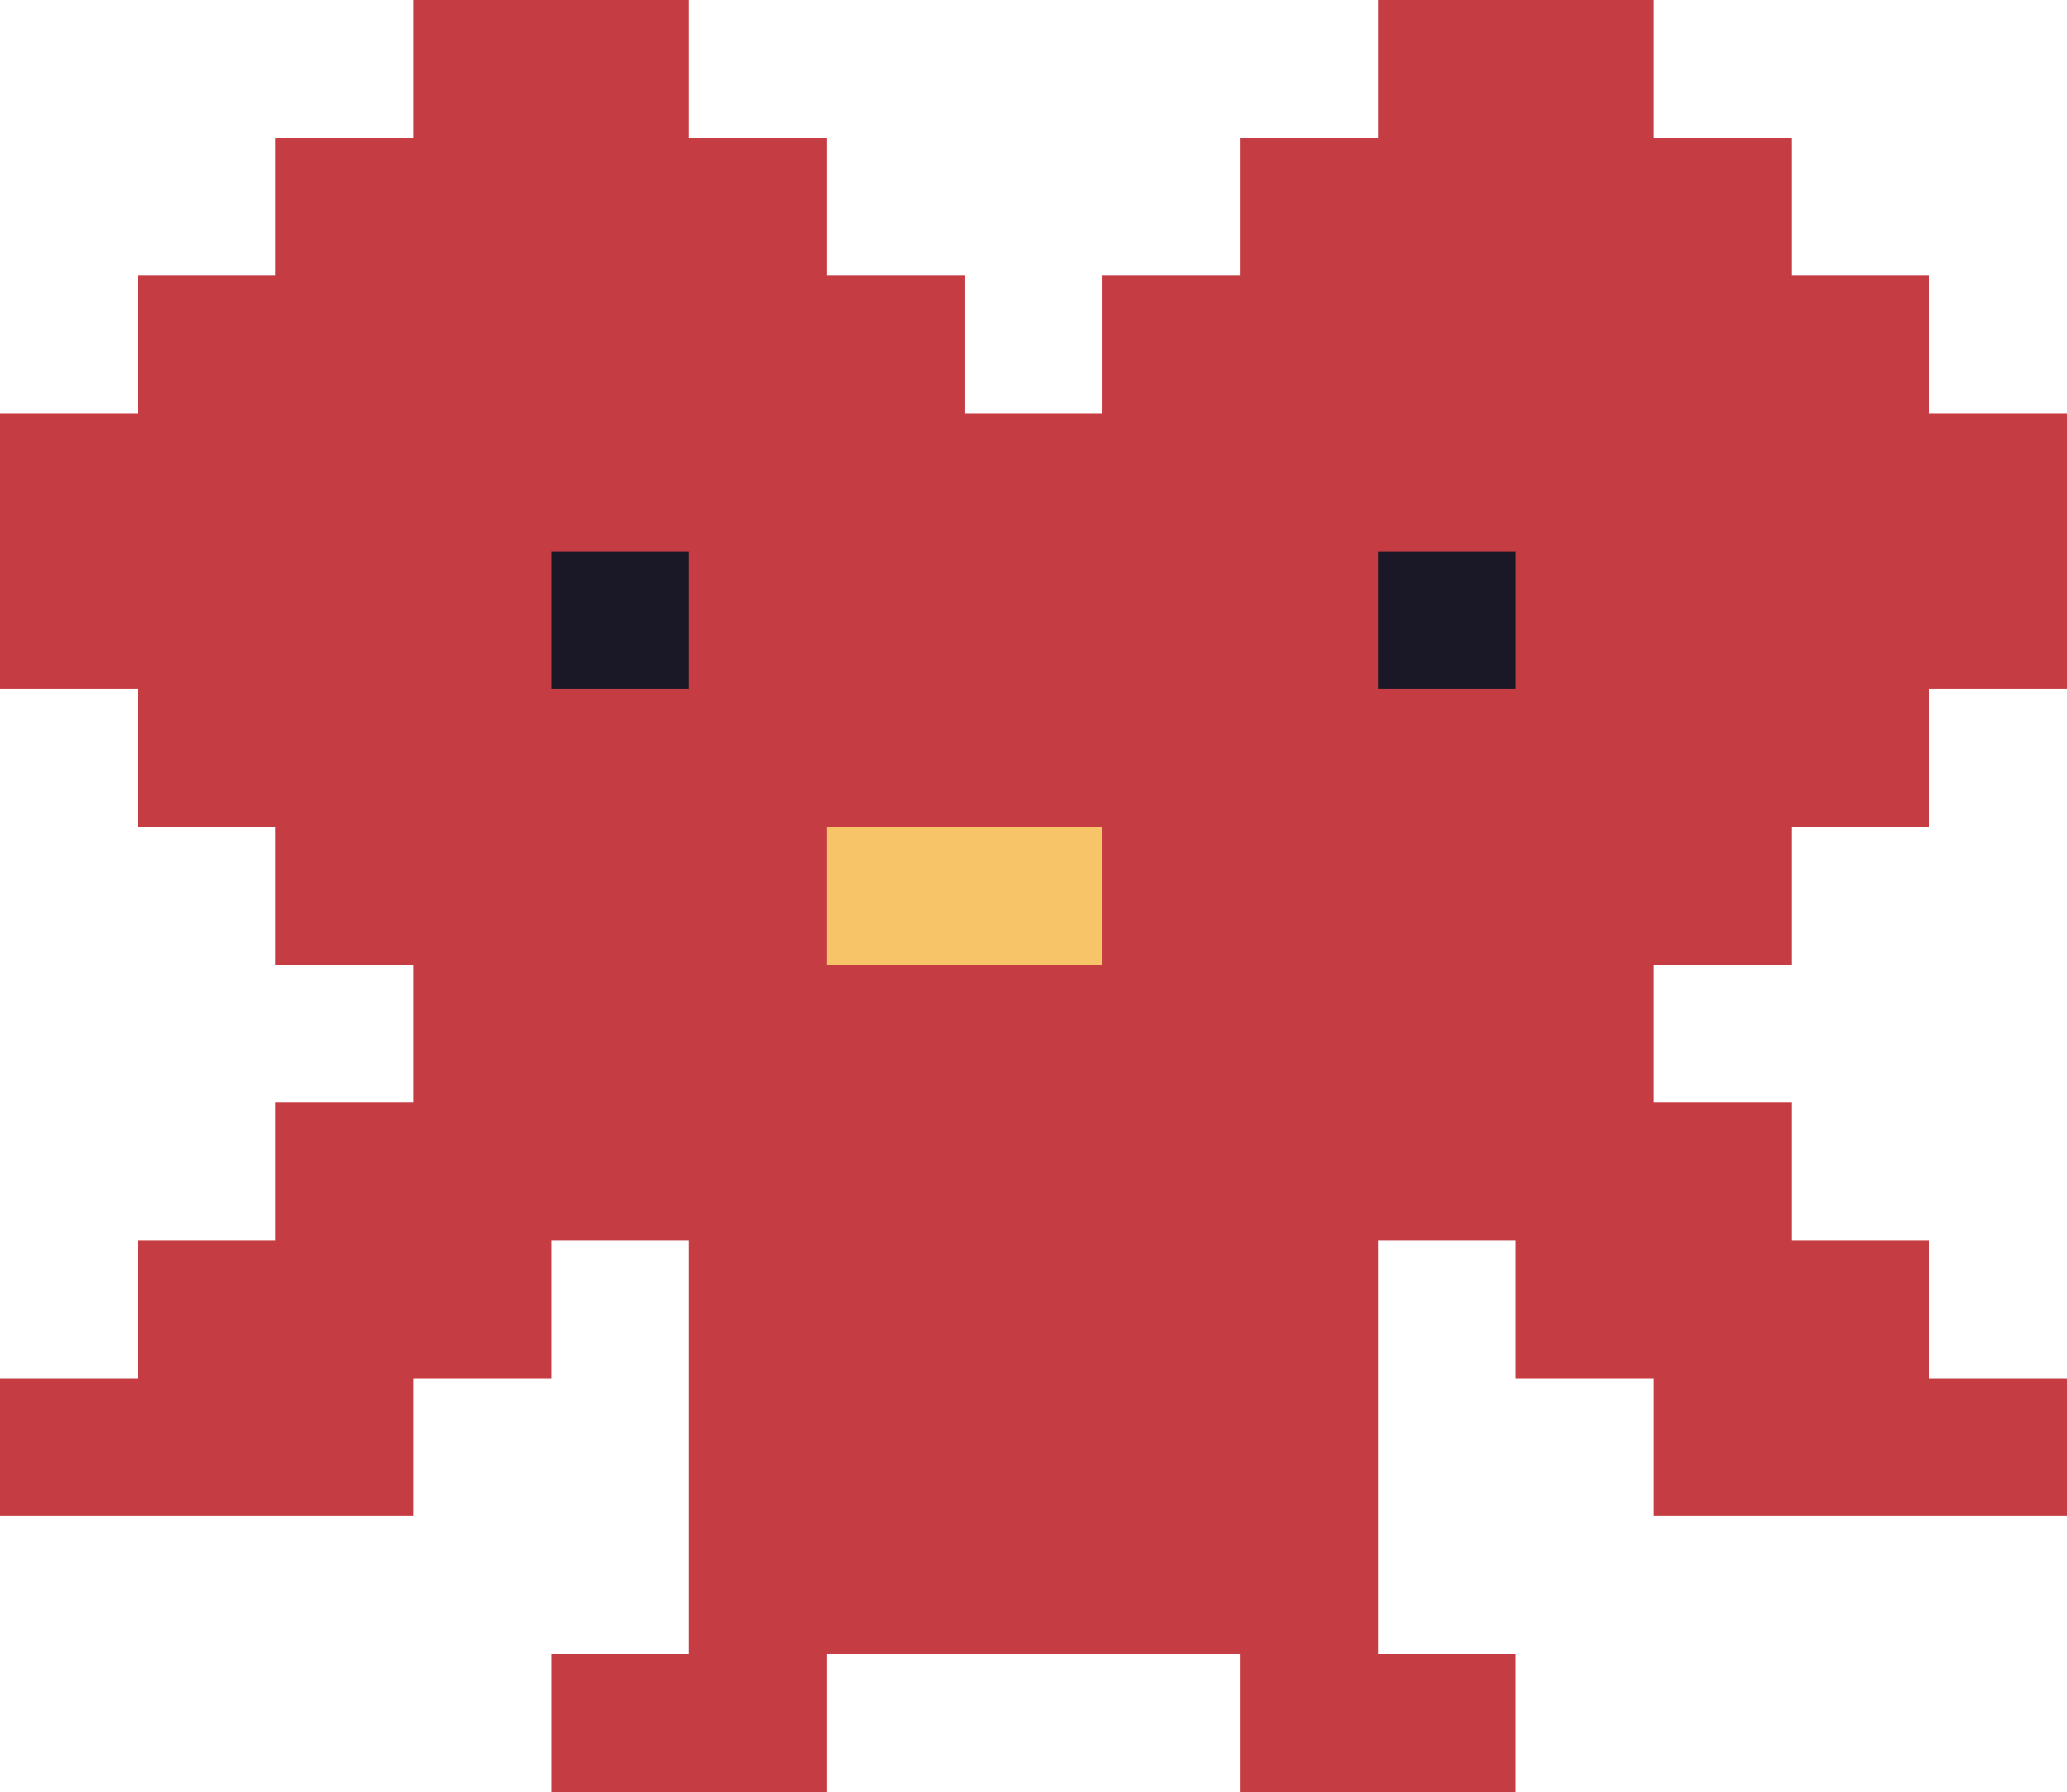
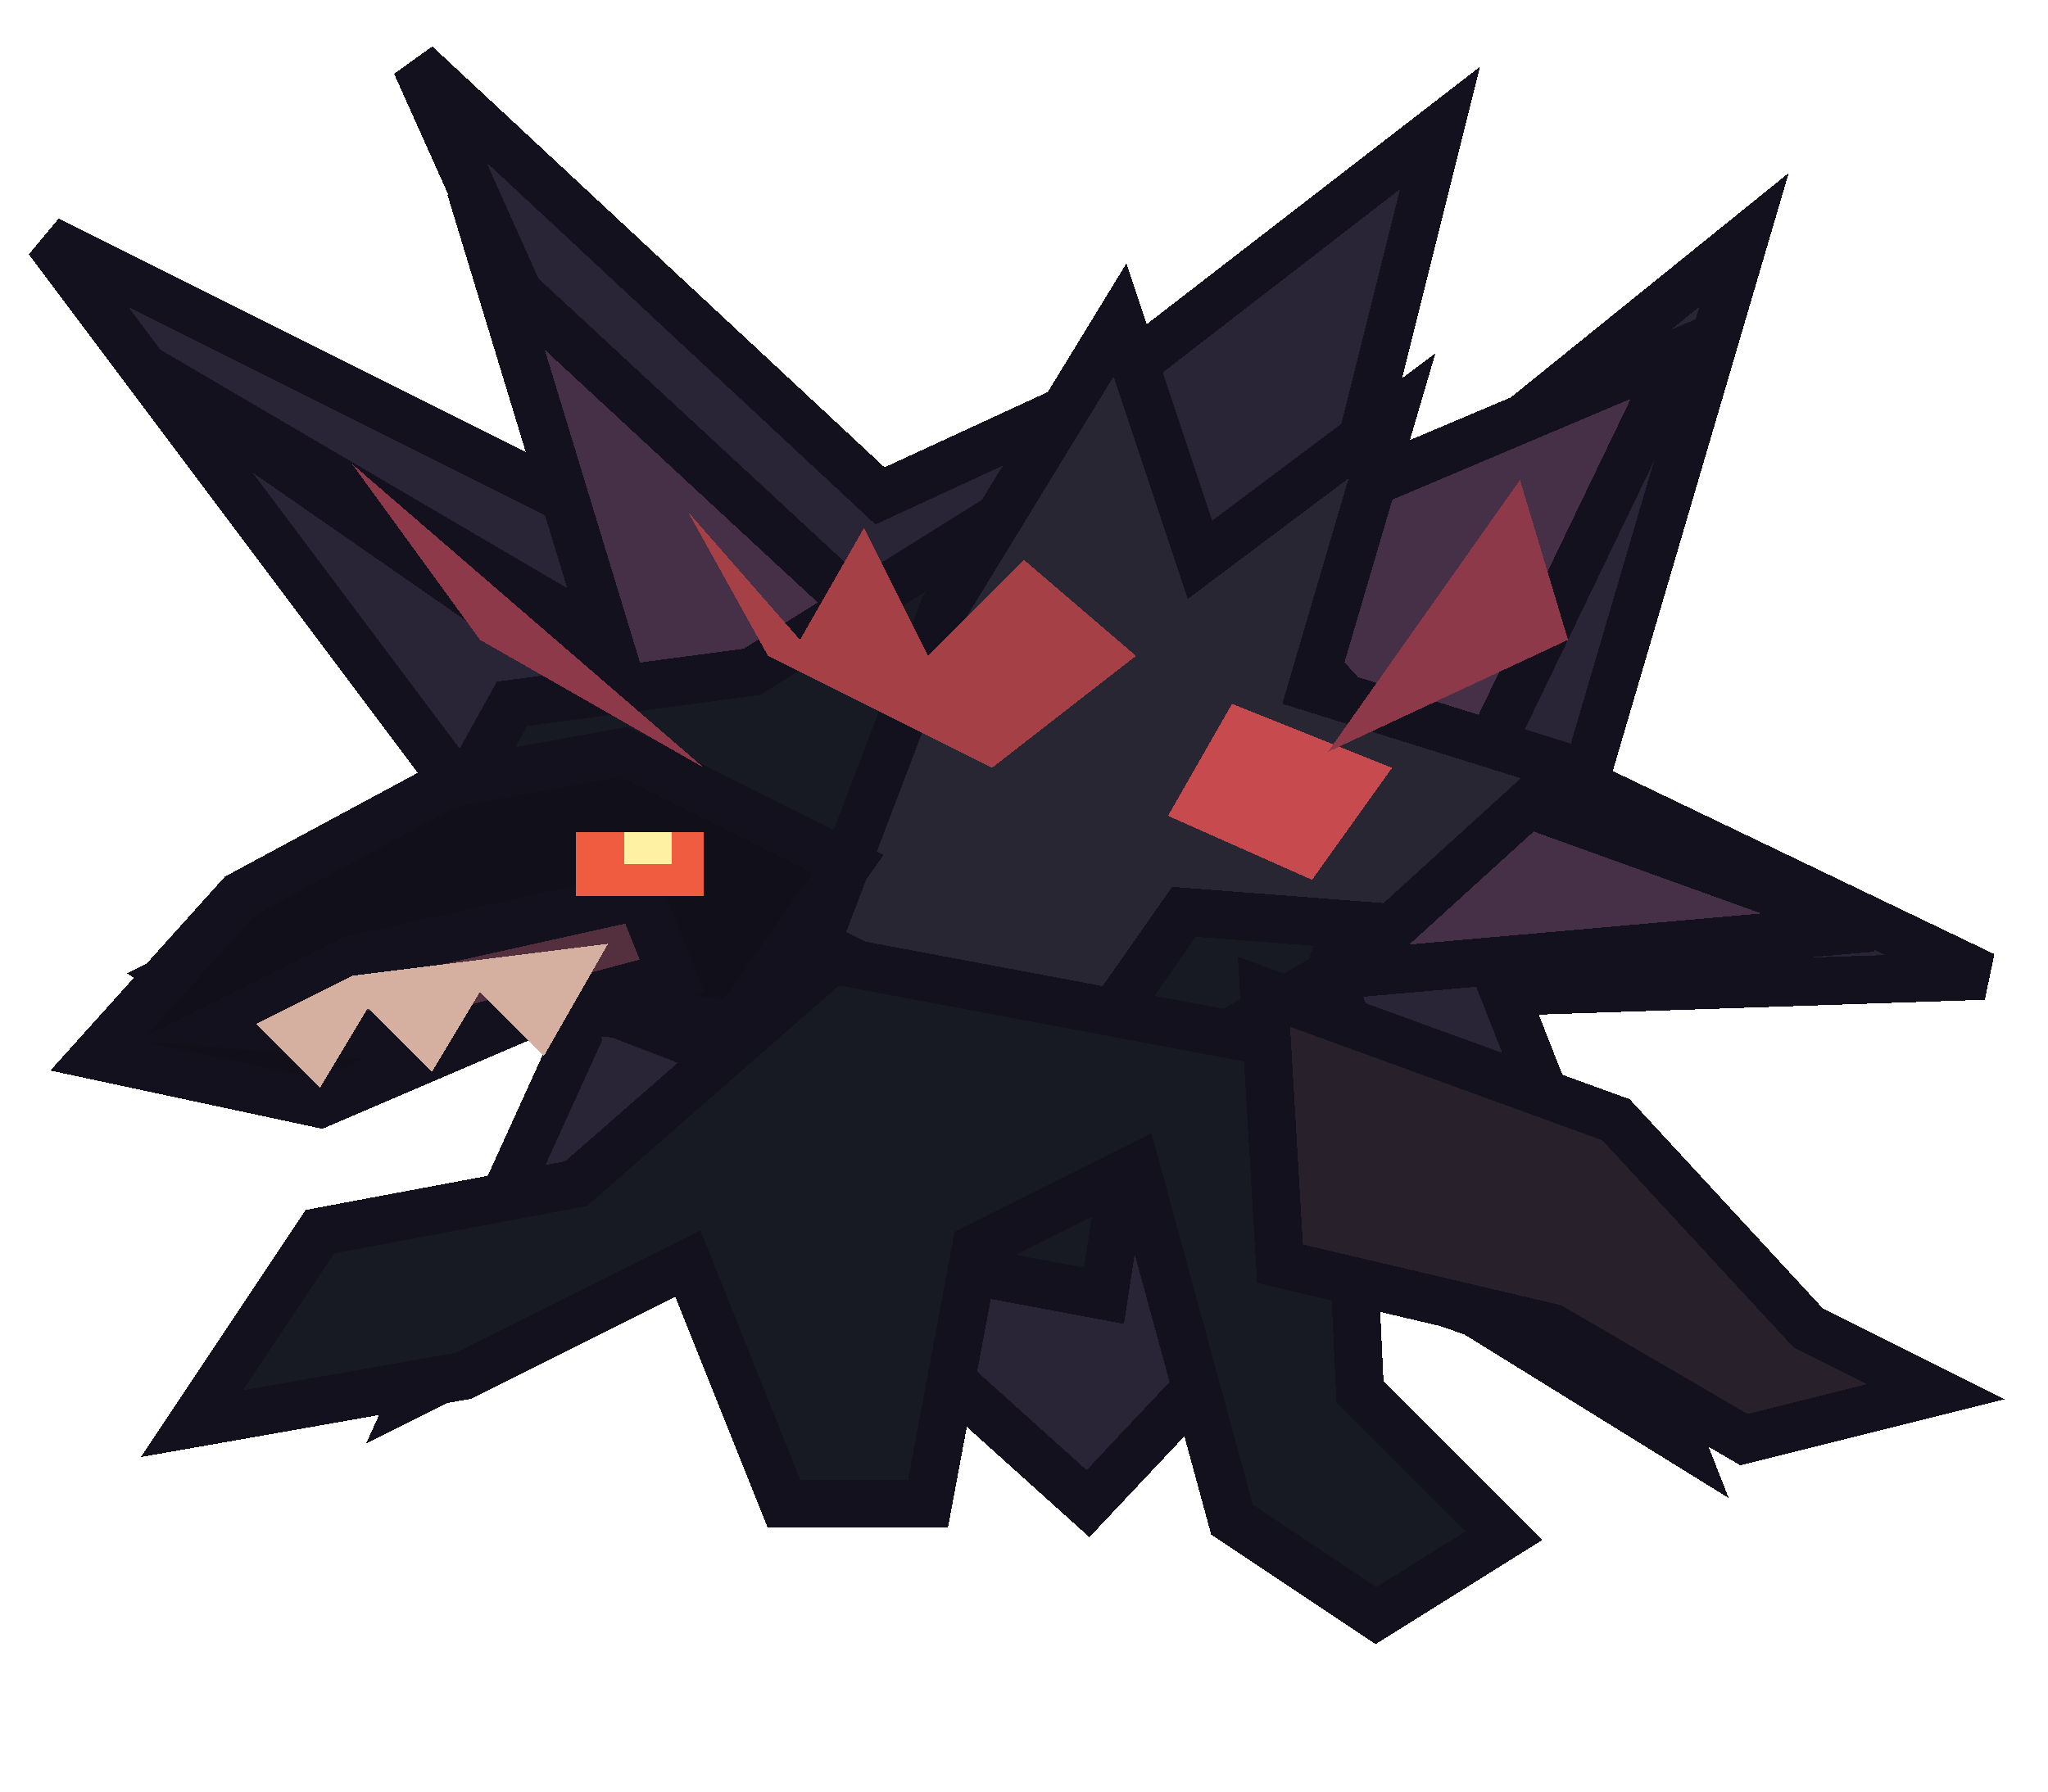
- <svg xmlns="http://www.w3.org/2000/svg" viewBox="0 0 15 13" shape-rendering="crispEdges">
-   <rect x="3" y="0" width="1" height="1" fill="#c53c43" />
-   <rect x="4" y="0" width="1" height="1" fill="#c53c43" />
-   <rect x="10" y="0" width="1" height="1" fill="#c53c43" />
-   <rect x="11" y="0" width="1" height="1" fill="#c53c43" />
-   <rect x="2" y="1" width="1" height="1" fill="#c53c43" />
-   <rect x="3" y="1" width="1" height="1" fill="#c53c43" />
-   <rect x="4" y="1" width="1" height="1" fill="#c53c43" />
-   <rect x="5" y="1" width="1" height="1" fill="#c53c43" />
-   <rect x="9" y="1" width="1" height="1" fill="#c53c43" />
-   <rect x="10" y="1" width="1" height="1" fill="#c53c43" />
-   <rect x="11" y="1" width="1" height="1" fill="#c53c43" />
-   <rect x="12" y="1" width="1" height="1" fill="#c53c43" />
-   <rect x="1" y="2" width="1" height="1" fill="#c53c43" />
-   <rect x="2" y="2" width="1" height="1" fill="#c53c43" />
-   <rect x="3" y="2" width="1" height="1" fill="#c53c43" />
-   <rect x="4" y="2" width="1" height="1" fill="#c53c43" />
-   <rect x="5" y="2" width="1" height="1" fill="#c53c43" />
-   <rect x="6" y="2" width="1" height="1" fill="#c53c43" />
-   <rect x="8" y="2" width="1" height="1" fill="#c53c43" />
-   <rect x="9" y="2" width="1" height="1" fill="#c53c43" />
-   <rect x="10" y="2" width="1" height="1" fill="#c53c43" />
-   <rect x="11" y="2" width="1" height="1" fill="#c53c43" />
-   <rect x="12" y="2" width="1" height="1" fill="#c53c43" />
-   <rect x="13" y="2" width="1" height="1" fill="#c53c43" />
-   <rect x="0" y="3" width="1" height="1" fill="#c53c43" />
-   <rect x="1" y="3" width="1" height="1" fill="#c53c43" />
-   <rect x="2" y="3" width="1" height="1" fill="#c53c43" />
-   <rect x="3" y="3" width="1" height="1" fill="#c53c43" />
-   <rect x="4" y="3" width="1" height="1" fill="#c53c43" />
-   <rect x="5" y="3" width="1" height="1" fill="#c53c43" />
-   <rect x="6" y="3" width="1" height="1" fill="#c53c43" />
-   <rect x="7" y="3" width="1" height="1" fill="#c53c43" />
-   <rect x="8" y="3" width="1" height="1" fill="#c53c43" />
-   <rect x="9" y="3" width="1" height="1" fill="#c53c43" />
-   <rect x="10" y="3" width="1" height="1" fill="#c53c43" />
-   <rect x="11" y="3" width="1" height="1" fill="#c53c43" />
-   <rect x="12" y="3" width="1" height="1" fill="#c53c43" />
-   <rect x="13" y="3" width="1" height="1" fill="#c53c43" />
-   <rect x="14" y="3" width="1" height="1" fill="#c53c43" />
-   <rect x="0" y="4" width="1" height="1" fill="#c53c43" />
-   <rect x="1" y="4" width="1" height="1" fill="#c53c43" />
-   <rect x="2" y="4" width="1" height="1" fill="#c53c43" />
-   <rect x="3" y="4" width="1" height="1" fill="#c53c43" />
-   <rect x="4" y="4" width="1" height="1" fill="#1a1827" />
-   <rect x="5" y="4" width="1" height="1" fill="#c53c43" />
-   <rect x="6" y="4" width="1" height="1" fill="#c53c43" />
-   <rect x="7" y="4" width="1" height="1" fill="#c53c43" />
-   <rect x="8" y="4" width="1" height="1" fill="#c53c43" />
-   <rect x="9" y="4" width="1" height="1" fill="#c53c43" />
-   <rect x="10" y="4" width="1" height="1" fill="#1a1827" />
-   <rect x="11" y="4" width="1" height="1" fill="#c53c43" />
-   <rect x="12" y="4" width="1" height="1" fill="#c53c43" />
-   <rect x="13" y="4" width="1" height="1" fill="#c53c43" />
-   <rect x="14" y="4" width="1" height="1" fill="#c53c43" />
-   <rect x="1" y="5" width="1" height="1" fill="#c53c43" />
-   <rect x="2" y="5" width="1" height="1" fill="#c53c43" />
-   <rect x="3" y="5" width="1" height="1" fill="#c53c43" />
-   <rect x="4" y="5" width="1" height="1" fill="#c53c43" />
-   <rect x="5" y="5" width="1" height="1" fill="#c53c43" />
-   <rect x="6" y="5" width="1" height="1" fill="#c53c43" />
-   <rect x="7" y="5" width="1" height="1" fill="#c53c43" />
-   <rect x="8" y="5" width="1" height="1" fill="#c53c43" />
-   <rect x="9" y="5" width="1" height="1" fill="#c53c43" />
-   <rect x="10" y="5" width="1" height="1" fill="#c53c43" />
-   <rect x="11" y="5" width="1" height="1" fill="#c53c43" />
-   <rect x="12" y="5" width="1" height="1" fill="#c53c43" />
-   <rect x="13" y="5" width="1" height="1" fill="#c53c43" />
-   <rect x="2" y="6" width="1" height="1" fill="#c53c43" />
-   <rect x="3" y="6" width="1" height="1" fill="#c53c43" />
-   <rect x="4" y="6" width="1" height="1" fill="#c53c43" />
-   <rect x="5" y="6" width="1" height="1" fill="#c53c43" />
-   <rect x="6" y="6" width="1" height="1" fill="#f7c568" />
-   <rect x="7" y="6" width="1" height="1" fill="#f7c568" />
-   <rect x="8" y="6" width="1" height="1" fill="#c53c43" />
-   <rect x="9" y="6" width="1" height="1" fill="#c53c43" />
-   <rect x="10" y="6" width="1" height="1" fill="#c53c43" />
-   <rect x="11" y="6" width="1" height="1" fill="#c53c43" />
-   <rect x="12" y="6" width="1" height="1" fill="#c53c43" />
-   <rect x="3" y="7" width="1" height="1" fill="#c53c43" />
-   <rect x="4" y="7" width="1" height="1" fill="#c53c43" />
-   <rect x="5" y="7" width="1" height="1" fill="#c53c43" />
-   <rect x="6" y="7" width="1" height="1" fill="#c53c43" />
-   <rect x="7" y="7" width="1" height="1" fill="#c53c43" />
-   <rect x="8" y="7" width="1" height="1" fill="#c53c43" />
-   <rect x="9" y="7" width="1" height="1" fill="#c53c43" />
-   <rect x="10" y="7" width="1" height="1" fill="#c53c43" />
-   <rect x="11" y="7" width="1" height="1" fill="#c53c43" />
-   <rect x="2" y="8" width="1" height="1" fill="#c53c43" />
-   <rect x="3" y="8" width="1" height="1" fill="#c53c43" />
-   <rect x="4" y="8" width="1" height="1" fill="#c53c43" />
-   <rect x="5" y="8" width="1" height="1" fill="#c53c43" />
-   <rect x="6" y="8" width="1" height="1" fill="#c53c43" />
-   <rect x="7" y="8" width="1" height="1" fill="#c53c43" />
-   <rect x="8" y="8" width="1" height="1" fill="#c53c43" />
-   <rect x="9" y="8" width="1" height="1" fill="#c53c43" />
-   <rect x="10" y="8" width="1" height="1" fill="#c53c43" />
-   <rect x="11" y="8" width="1" height="1" fill="#c53c43" />
-   <rect x="12" y="8" width="1" height="1" fill="#c53c43" />
-   <rect x="1" y="9" width="1" height="1" fill="#c53c43" />
-   <rect x="2" y="9" width="1" height="1" fill="#c53c43" />
-   <rect x="3" y="9" width="1" height="1" fill="#c53c43" />
-   <rect x="5" y="9" width="1" height="1" fill="#c53c43" />
-   <rect x="6" y="9" width="1" height="1" fill="#c53c43" />
-   <rect x="7" y="9" width="1" height="1" fill="#c53c43" />
-   <rect x="8" y="9" width="1" height="1" fill="#c53c43" />
-   <rect x="9" y="9" width="1" height="1" fill="#c53c43" />
-   <rect x="11" y="9" width="1" height="1" fill="#c53c43" />
-   <rect x="12" y="9" width="1" height="1" fill="#c53c43" />
-   <rect x="13" y="9" width="1" height="1" fill="#c53c43" />
-   <rect x="0" y="10" width="1" height="1" fill="#c53c43" />
-   <rect x="1" y="10" width="1" height="1" fill="#c53c43" />
-   <rect x="2" y="10" width="1" height="1" fill="#c53c43" />
-   <rect x="5" y="10" width="1" height="1" fill="#c53c43" />
-   <rect x="6" y="10" width="1" height="1" fill="#c53c43" />
-   <rect x="7" y="10" width="1" height="1" fill="#c53c43" />
-   <rect x="8" y="10" width="1" height="1" fill="#c53c43" />
-   <rect x="9" y="10" width="1" height="1" fill="#c53c43" />
-   <rect x="12" y="10" width="1" height="1" fill="#c53c43" />
-   <rect x="13" y="10" width="1" height="1" fill="#c53c43" />
-   <rect x="14" y="10" width="1" height="1" fill="#c53c43" />
-   <rect x="5" y="11" width="1" height="1" fill="#c53c43" />
-   <rect x="6" y="11" width="1" height="1" fill="#c53c43" />
-   <rect x="7" y="11" width="1" height="1" fill="#c53c43" />
-   <rect x="8" y="11" width="1" height="1" fill="#c53c43" />
-   <rect x="9" y="11" width="1" height="1" fill="#c53c43" />
-   <rect x="4" y="12" width="1" height="1" fill="#c53c43" />
-   <rect x="5" y="12" width="1" height="1" fill="#c53c43" />
-   <rect x="9" y="12" width="1" height="1" fill="#c53c43" />
-   <rect x="10" y="12" width="1" height="1" fill="#c53c43" />
+ <svg xmlns="http://www.w3.org/2000/svg" viewBox="0 0 128 112" shape-rendering="crispEdges">
+   <g stroke="#14111e" stroke-width="3" stroke-linejoin="miter">
+     <path fill="#292536" d="M30 51 3 15 39 33 26 4 55 31 68 25 90 8 83 36 109 15 99 49 124 61 94 62 105 90 84 77 68 94 48 76 26 87 36 65Z" />
+     <path fill="#453047" d="M45 48 9 23 38 40 31 17 58 42 79 33 105 22 92 49 117 58 83 61 92 82 66 73 47 79Z" />
+     <path fill="#171923" d="M47 42 63 32 78 37 88 48 83 61 71 68 69 81 53 78 48 67 35 62 19 66 11 61 27 53 32 44Z" />
+     <path fill="#292633" d="M59 38 70 20 75 35 87 26 82 43 98 48 87 58 74 57 67 67 51 59Z" />
+     <path fill="#171923" d="M52 60 36 74 20 77 12 89 29 86 43 79 49 94 58 94 61 78 71 73 77 95 86 101 94 96 85 87 84 66Z" />
+     <path fill="#28212b" d="M79 62 101 70 113 83 121 87 109 90 97 83 80 79Z" />
+     <path fill="#100f1a" d="M39 47 28 49 15 56 6 66 20 69 34 63 46 64 53 54Z" />
+     <path fill="#542f3d" d="M40 56 22 60 14 64 27 65 42 61Z" />
+     <path fill="#f05c40" stroke="none" d="M36 52h8v4h-8z" />
+     <path fill="#fff1a3" stroke="none" d="M39 52h3v2h-3z" />
+     <path fill="#d5b0a1" stroke="none" d="m16 64 4 4 3-5 4 4 3-5 4 4 4-7-16 2Z" />
+     <path fill="#a64047" stroke="none" d="m43 32 7 8 4-7 4 8 6-6 7 6-9 7-14-7Z" />
+     <path fill="#c74a4e" stroke="none" d="m77 44 10 4-5 7-9-4Z" />
+     <path fill="#8d3949" stroke="none" d="m22 29 22 19-14-8ZM95 30 83 47l15-7Z" />
+   </g>
</svg>
